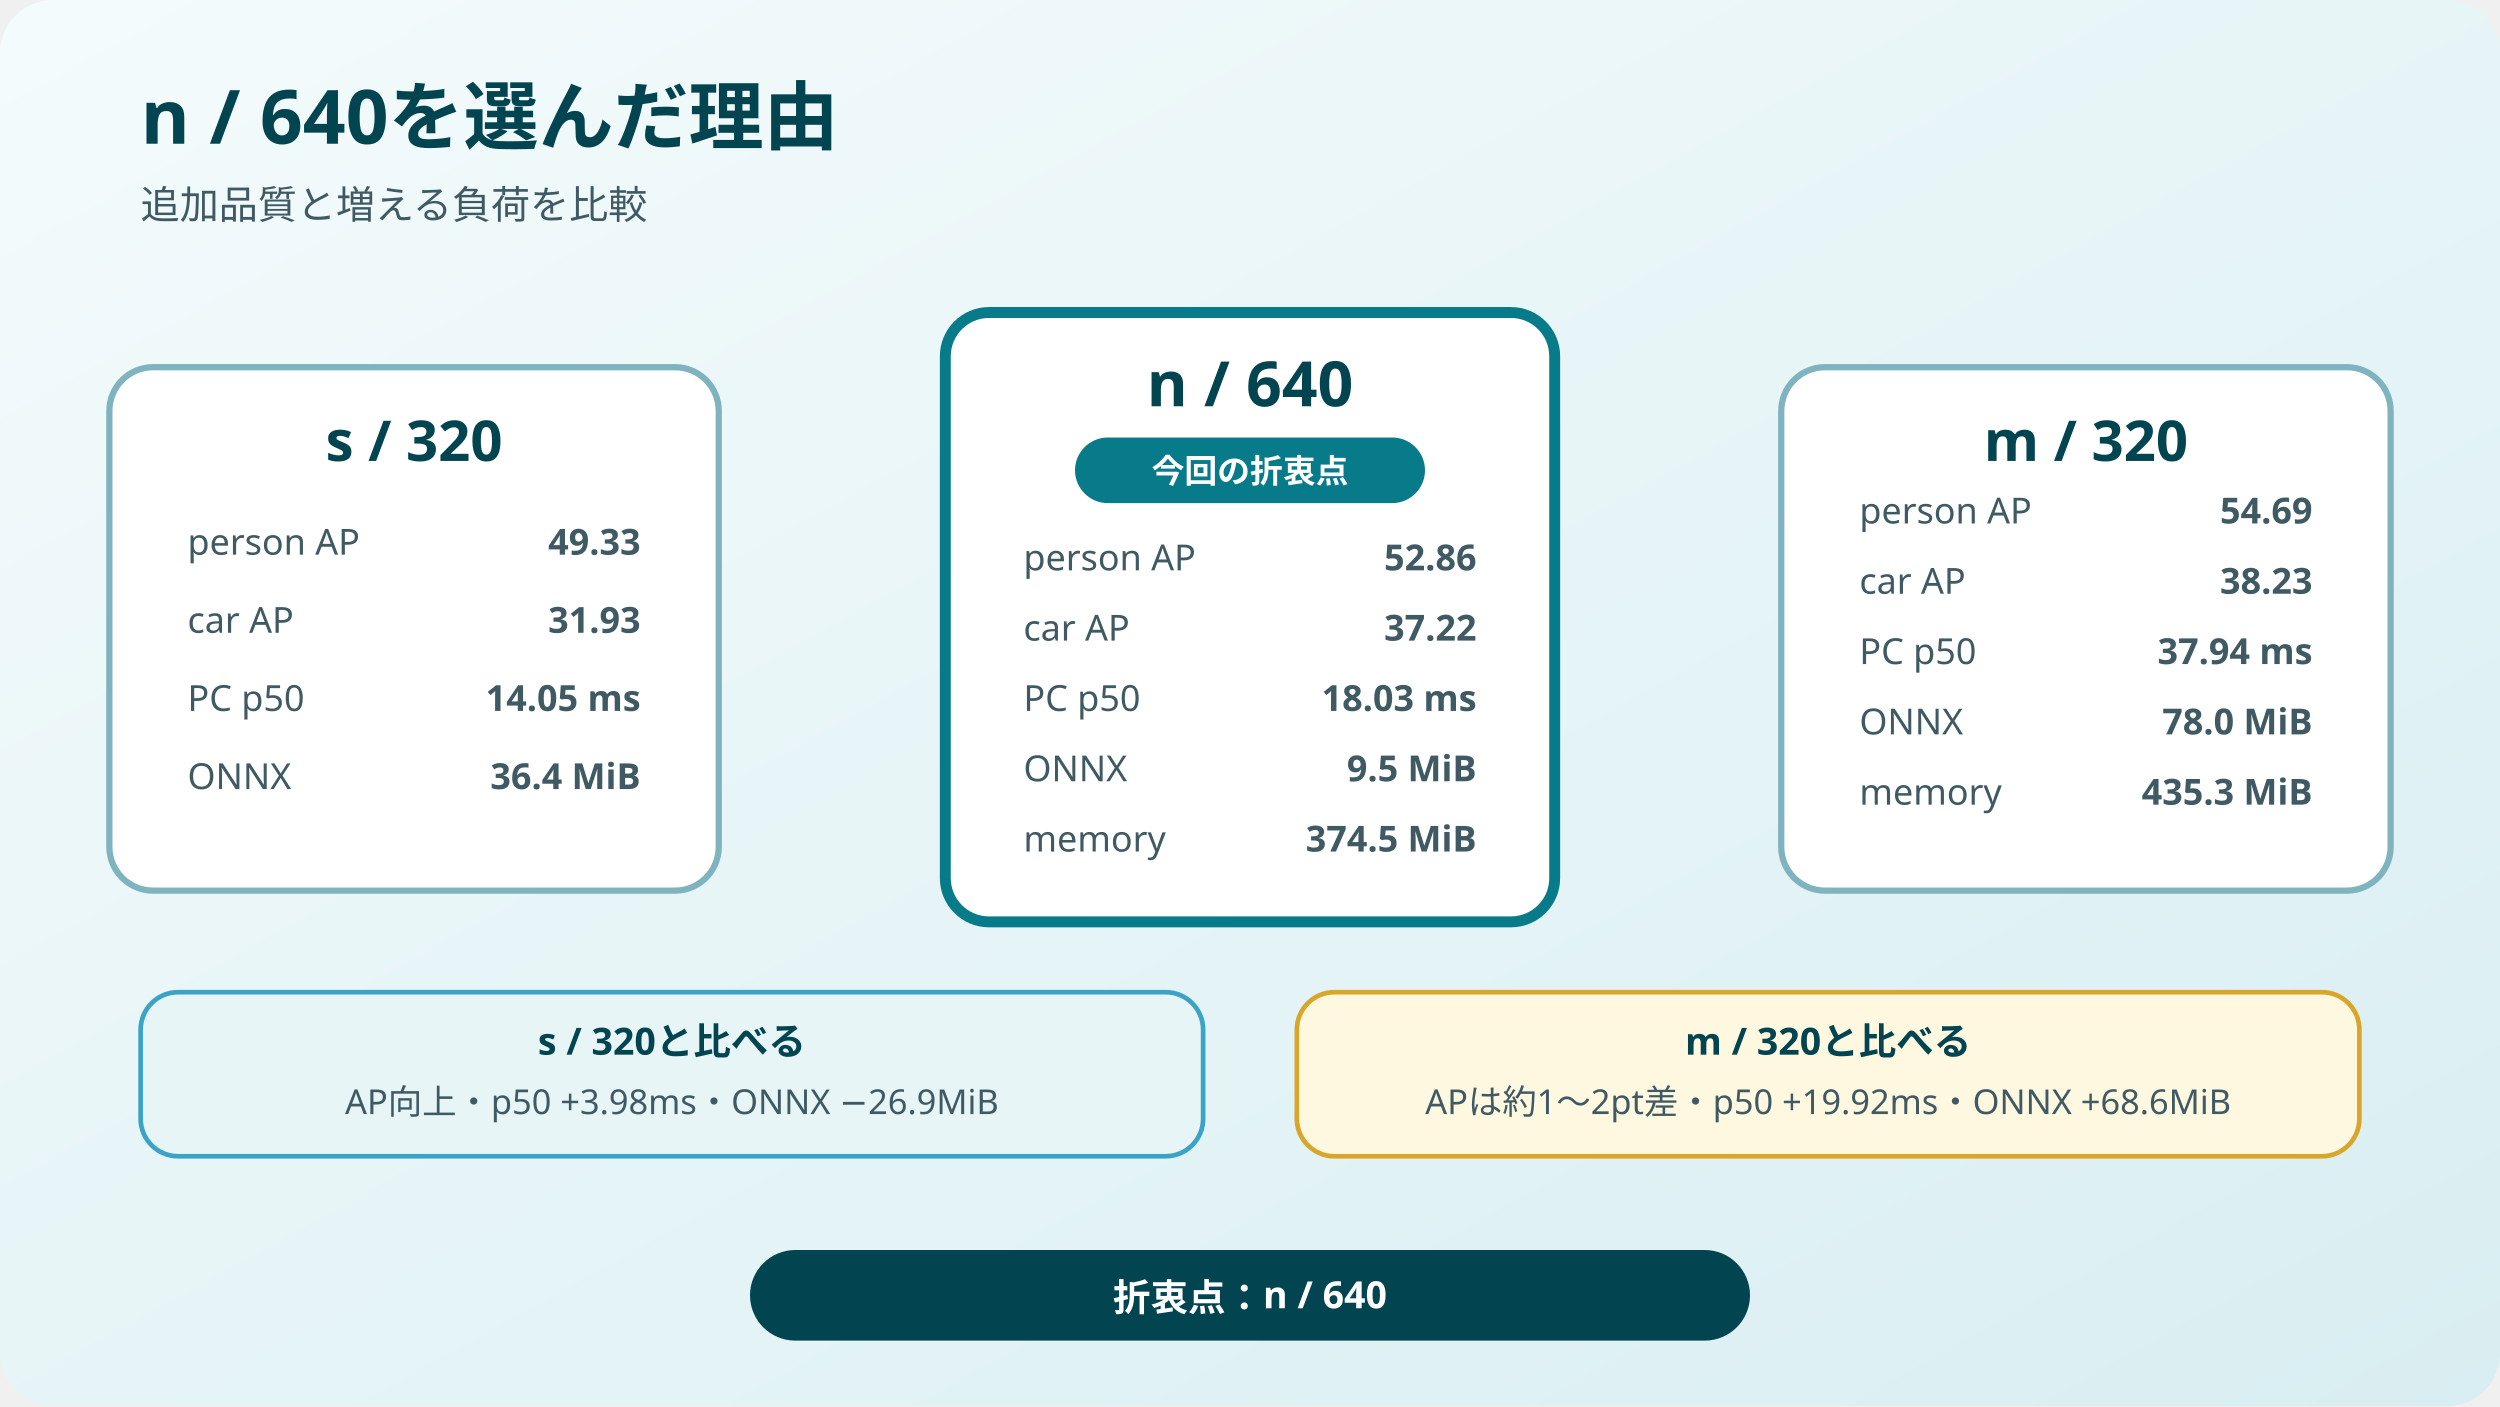
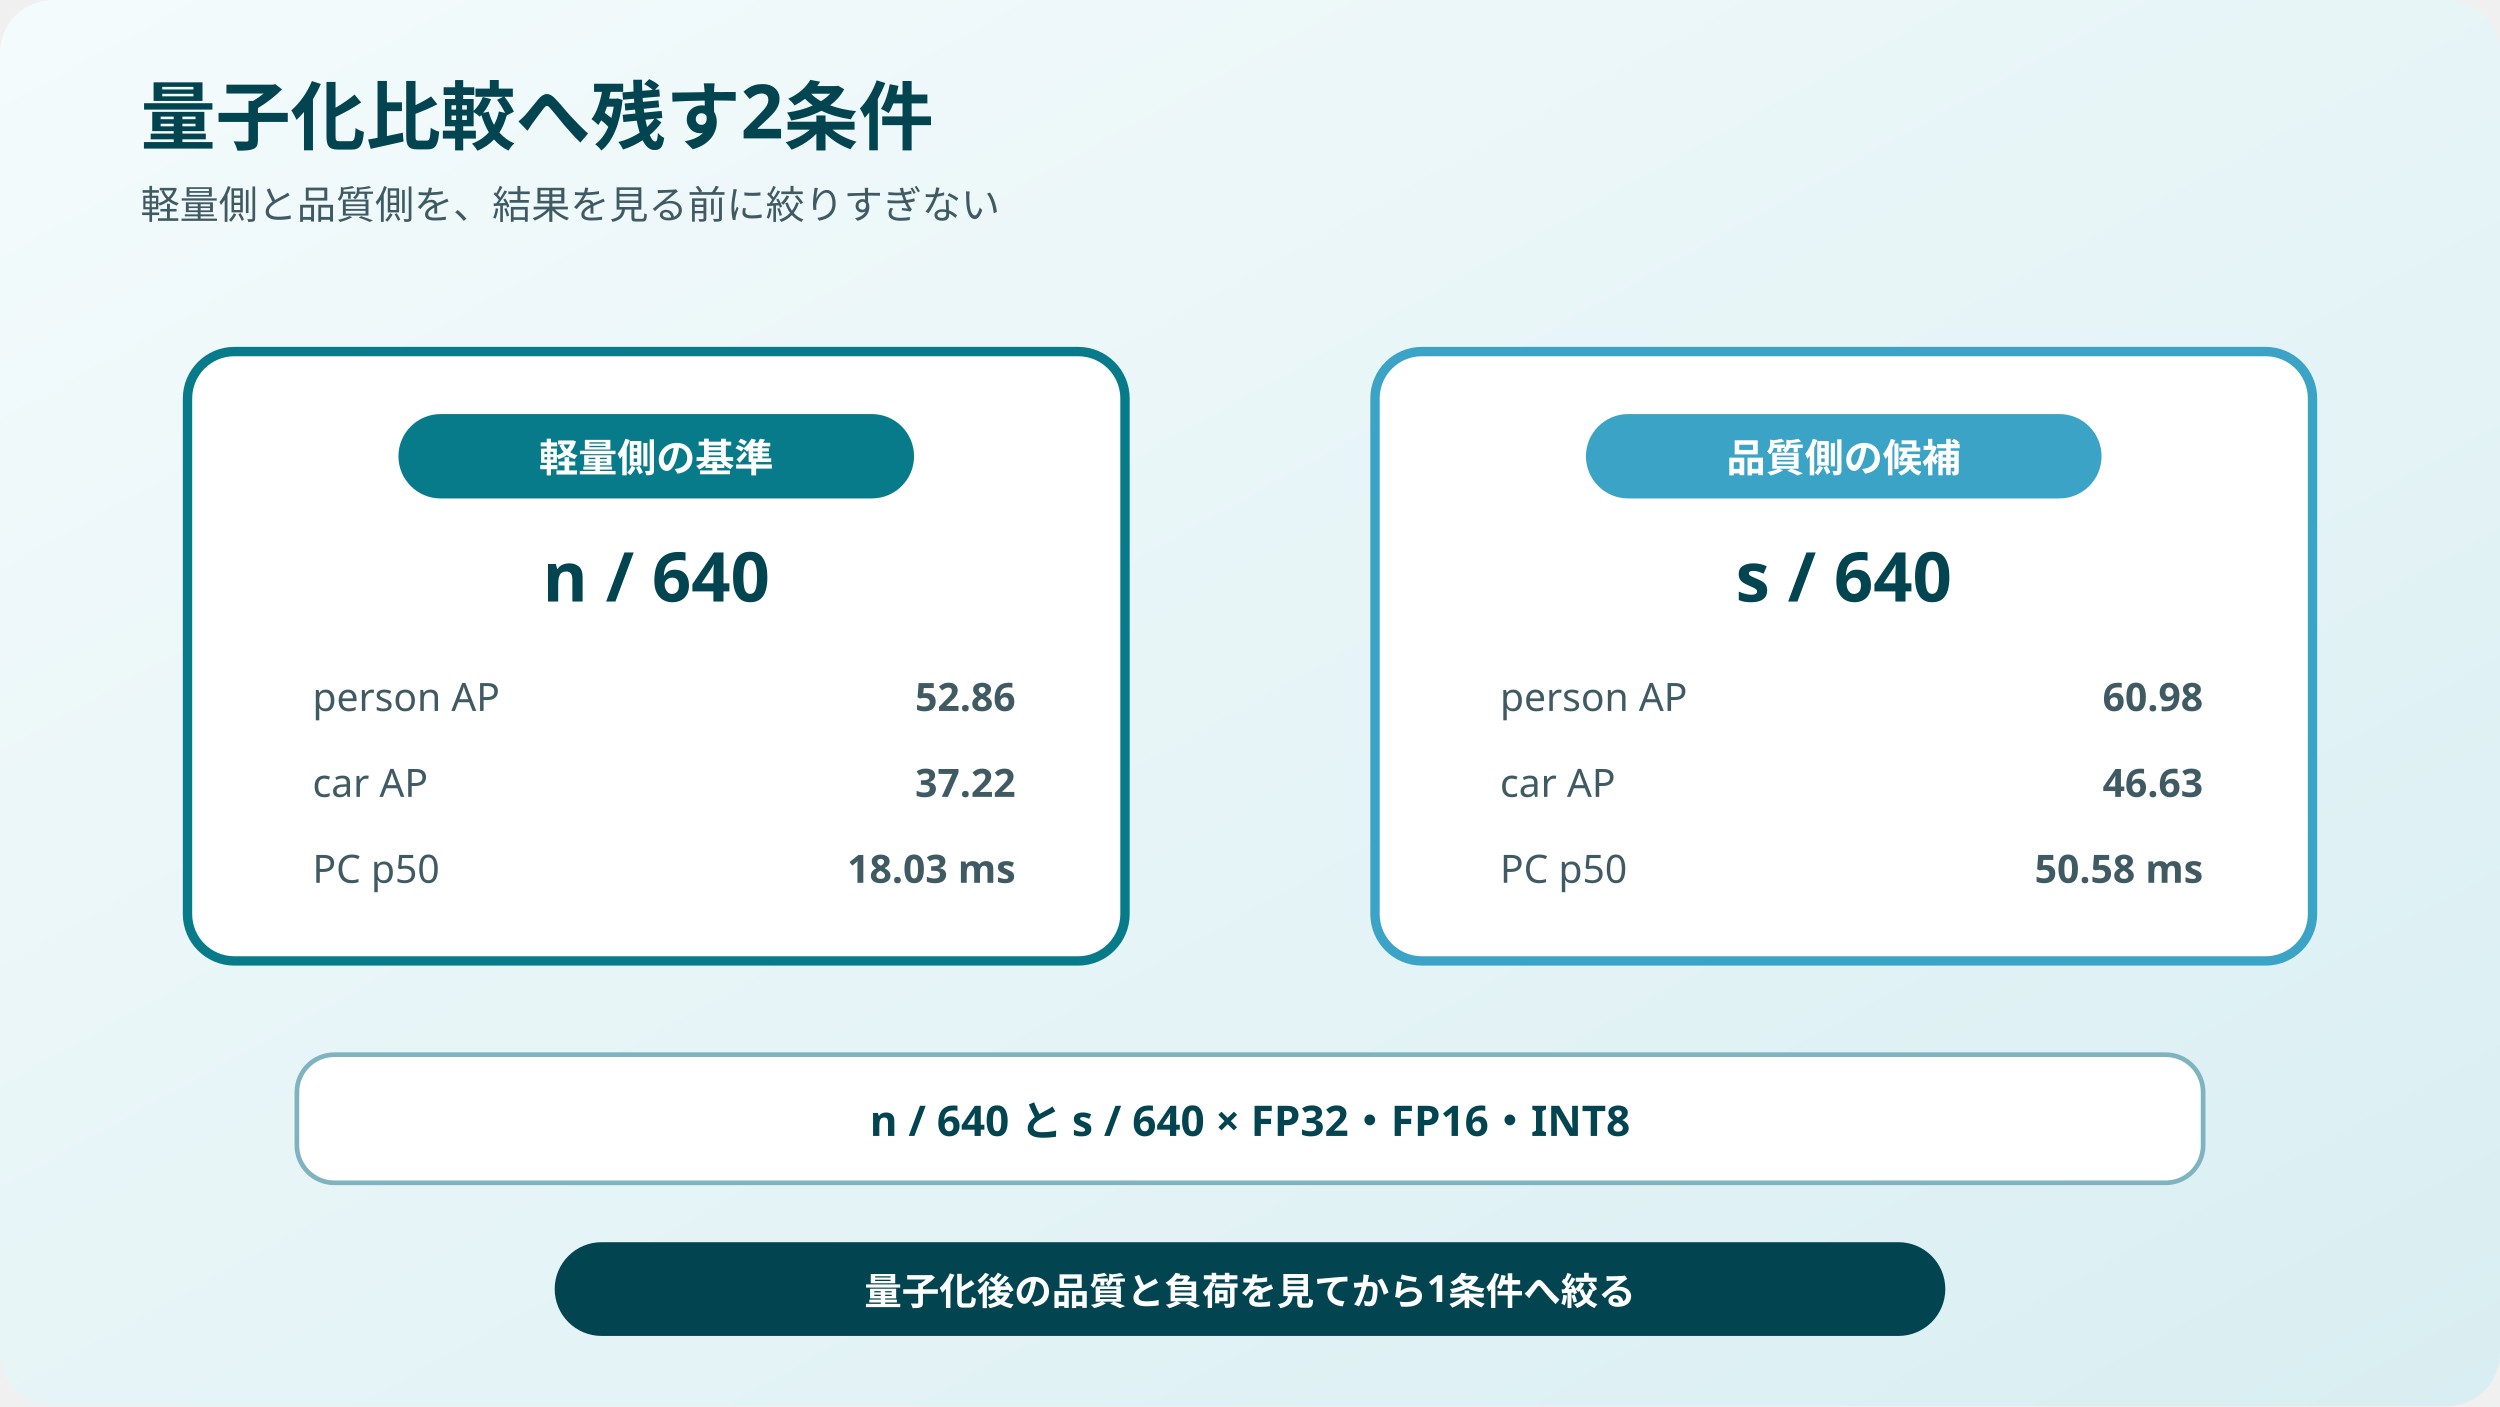
<svg xmlns="http://www.w3.org/2000/svg" width="1600" height="900" viewBox="0 0 1600 900" role="img" aria-labelledby="title desc">
  <defs>
    <linearGradient id="bg" x1="0" y1="0" x2="1" y2="1">
      <stop offset="0%" stop-color="#f4fbfc" />
      <stop offset="100%" stop-color="#d9eef2" />
    </linearGradient>
-     <marker id="arrow" markerWidth="12" markerHeight="12" refX="10" refY="6" orient="auto">
-       <path d="M0 0L12 6L0 12Z" fill="#087b8a" />
-     </marker>
  </defs>
  <rect width="1600" height="900" rx="34" fill="url(#bg)" />
  <g font-family="Noto Sans JP, 'Hiragino Kaku Gothic ProN', 'Meiryo', sans-serif">
-     <text x="90" y="92" fill="#024450" font-size="48" font-weight="700">n / 640を選んだ理由</text>
-     <text x="90" y="140" fill="#405a64" font-size="25">追加品質と増える負荷を比較</text>
-     <rect x="70" y="235" width="390" height="335" rx="28" fill="#ffffff" stroke="#7eb3bf" stroke-width="4" />
-     <rect x="605" y="200" width="390" height="390" rx="28" fill="#ffffff" stroke="#087b8a" stroke-width="7" />
-     <rect x="1140" y="235" width="390" height="335" rx="28" fill="#ffffff" stroke="#7eb3bf" stroke-width="4" />
-     <g text-anchor="middle">
-       <text x="265" y="295" fill="#024450" font-size="36" font-weight="800">s / 320</text>
-       <text x="800" y="260" fill="#024450" font-size="40" font-weight="800">n / 640</text>
-       <text x="1335" y="295" fill="#024450" font-size="36" font-weight="800">m / 320</text>
-       <rect x="688" y="280" width="224" height="42" rx="21" fill="#087b8a" />
-       <text x="800" y="309" fill="#ffffff" font-size="21" font-weight="700">今回の折衷点</text>
+     <text x="90" y="92" fill="#024450" font-size="48" font-weight="700">量子化比較へ残す2条件</text>
+     <text x="90" y="140" fill="#405a64" font-size="25">軽量側と品質側を、結果を見る前に絞りすぎない</text>
+     <rect x="120" y="225" width="600" height="390" rx="30" fill="#ffffff" stroke="#087b8a" stroke-width="6" />
+     <rect x="880" y="225" width="600" height="390" rx="30" fill="#ffffff" stroke="#3ba3c5" stroke-width="6" />
+     <rect x="255" y="265" width="330" height="54" rx="27" fill="#087b8a" />
+     <rect x="1015" y="265" width="330" height="54" rx="27" fill="#3ba3c5" />
+     <text x="420" y="302" text-anchor="middle" fill="#ffffff" font-size="25" font-weight="700">軽量側の基準</text>
+     <text x="1180" y="302" text-anchor="middle" fill="#ffffff" font-size="25" font-weight="700">品質側の候補</text>
+     <text x="420" y="385" text-anchor="middle" fill="#024450" font-size="44" font-weight="800">n / 640</text>
+     <text x="1180" y="385" text-anchor="middle" fill="#024450" font-size="44" font-weight="800">s / 640</text>
+     <g fill="#405a64" font-size="25">
+       <text x="200" y="455">person AP</text>
+       <text x="650" y="455" text-anchor="end" font-weight="700">52.86</text>
+       <text x="200" y="510">car AP</text>
+       <text x="650" y="510" text-anchor="end" font-weight="700">37.22</text>
+       <text x="200" y="565">PC p50</text>
+       <text x="650" y="565" text-anchor="end" font-weight="700">18.03 ms</text>
+       <text x="960" y="455">person AP</text>
+       <text x="1410" y="455" text-anchor="end" font-weight="700">60.98</text>
+       <text x="960" y="510">car AP</text>
+       <text x="1410" y="510" text-anchor="end" font-weight="700">46.63</text>
+       <text x="960" y="565">PC p50</text>
+       <text x="1410" y="565" text-anchor="end" font-weight="700">50.58 ms</text>
    </g>
-     <g fill="#405a64" font-size="23">
-       <text x="120" y="355">person AP</text>
-       <text x="410" y="355" text-anchor="end" font-weight="700">49.33</text>
-       <text x="120" y="405">car AP</text>
-       <text x="410" y="405" text-anchor="end" font-weight="700">31.93</text>
-       <text x="120" y="455">PC p50</text>
-       <text x="410" y="455" text-anchor="end" font-weight="700">14.05 ms</text>
-       <text x="120" y="505">ONNX</text>
-       <text x="410" y="505" text-anchor="end" font-weight="700">36.4 MiB</text>
-       <text x="655" y="365">person AP</text>
-       <text x="945" y="365" text-anchor="end" font-weight="700">52.86</text>
-       <text x="655" y="410">car AP</text>
-       <text x="945" y="410" text-anchor="end" font-weight="700">37.22</text>
-       <text x="655" y="455">PC p50</text>
-       <text x="945" y="455" text-anchor="end" font-weight="700">18.03 ms</text>
-       <text x="655" y="500">ONNX</text>
-       <text x="945" y="500" text-anchor="end" font-weight="700">9.5 MiB</text>
-       <text x="655" y="545">memory</text>
-       <text x="945" y="545" text-anchor="end" font-weight="700">374.5 MiB</text>
-       <text x="1190" y="335">person AP</text>
-       <text x="1480" y="335" text-anchor="end" font-weight="700">54.69</text>
-       <text x="1190" y="380">car AP</text>
-       <text x="1480" y="380" text-anchor="end" font-weight="700">38.23</text>
-       <text x="1190" y="425">PC p50</text>
-       <text x="1480" y="425" text-anchor="end" font-weight="700">37.94 ms</text>
-       <text x="1190" y="470">ONNX</text>
-       <text x="1480" y="470" text-anchor="end" font-weight="700">78.0 MiB</text>
-       <text x="1190" y="515">memory</text>
-       <text x="1480" y="515" text-anchor="end" font-weight="700">435.3 MiB</text>
-     </g>
-     <rect x="90" y="635" width="680" height="105" rx="24" fill="#e7f5f7" stroke="#3ba3c5" stroke-width="3" />
-     <text x="430" y="675" text-anchor="middle" fill="#024450" font-size="24" font-weight="700">s / 320と比べる</text>
-     <text x="430" y="713" text-anchor="middle" fill="#405a64" font-size="22">AP向上・p50 +3.98ms・ONNX −26.9MiB</text>
-     <rect x="830" y="635" width="680" height="105" rx="24" fill="#fff8e1" stroke="#d7a62a" stroke-width="3" />
-     <text x="1170" y="675" text-anchor="middle" fill="#024450" font-size="24" font-weight="700">m / 320と比べる</text>
-     <text x="1170" y="713" text-anchor="middle" fill="#405a64" font-size="22">APは約1〜2pt差・p50 +19.92ms・ONNX +68.6MiB</text>
-     <rect x="480" y="800" width="640" height="58" rx="29" fill="#024450" />
-     <text x="800" y="839" text-anchor="middle" fill="#ffffff" font-size="24" font-weight="700">折衷点：n / 640</text>
+     <rect x="190" y="675" width="1220" height="82" rx="24" fill="#ffffff" stroke="#7eb3bf" stroke-width="3" />
+     <text x="800" y="727" text-anchor="middle" fill="#024450" font-size="27" font-weight="700">n / 640 と s / 640 × FP32・FP16・INT8</text>
+     <rect x="355" y="795" width="890" height="60" rx="30" fill="#024450" />
+     <text x="800" y="835" text-anchor="middle" fill="#ffffff" font-size="24" font-weight="700">量子化後の品質と負荷を見てから1条件へ絞る</text>
  </g>
</svg>
